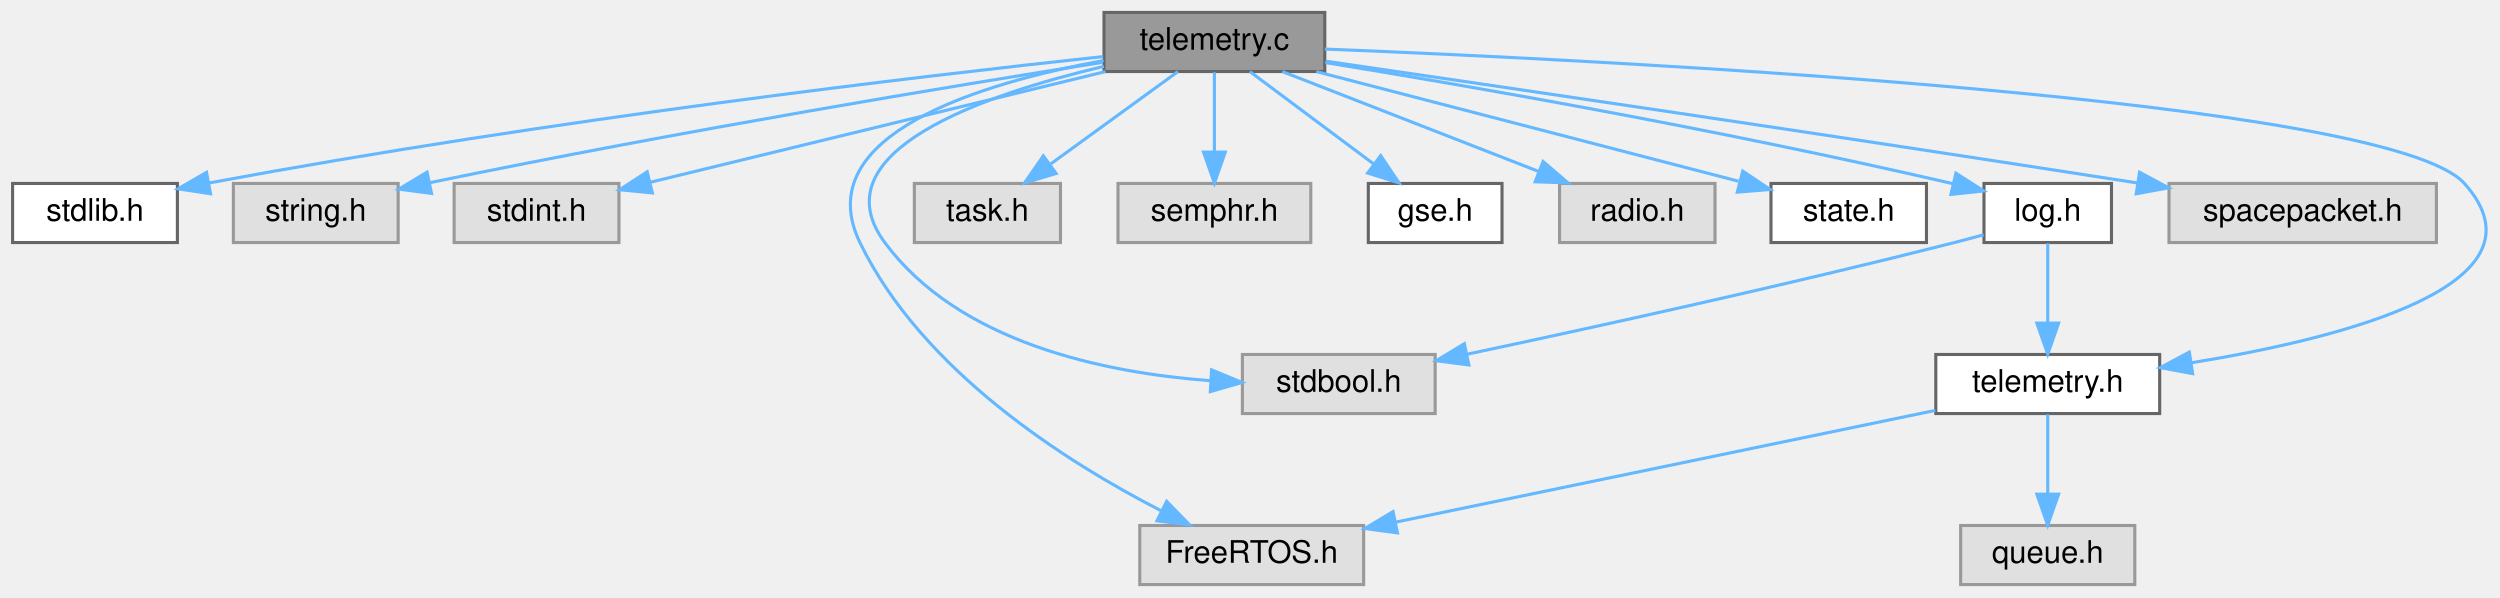
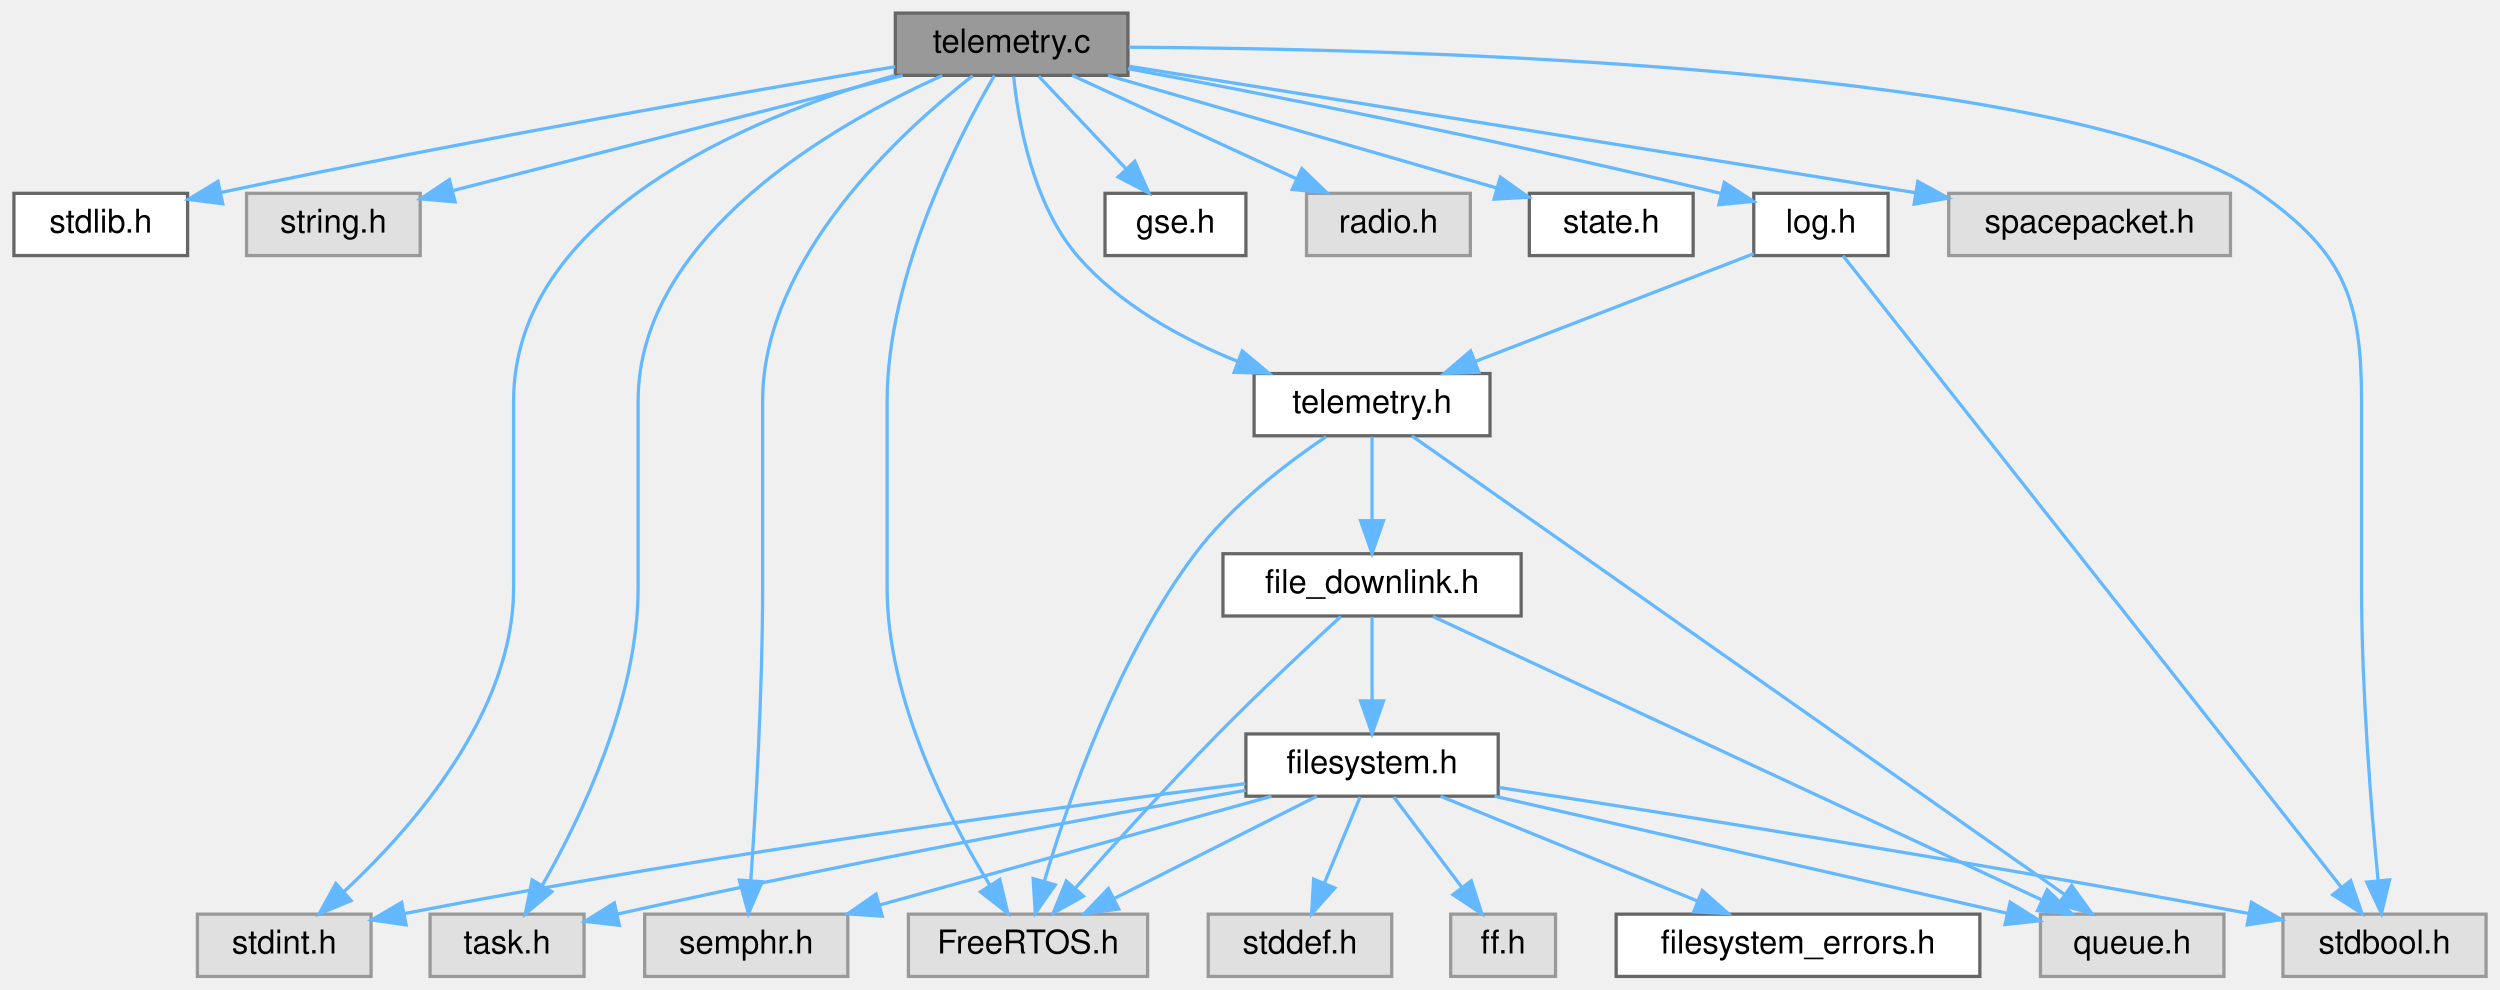
- <svg xmlns="http://www.w3.org/2000/svg" xmlns:xlink="http://www.w3.org/1999/xlink" width="804pt" height="192pt" viewBox="0.00 0.00 803.90 192.00">
-   <g id="graph0" class="graph" transform="scale(1 1) rotate(0) translate(4 188)">
+ <svg xmlns="http://www.w3.org/2000/svg" xmlns:xlink="http://www.w3.org/1999/xlink" width="763pt" height="302pt" viewBox="0.00 0.00 762.50 302.00">
+   <g id="graph0" class="graph" transform="scale(1 1) rotate(0) translate(4 298)">
    <g id="Node000001" class="node">
      <g id="a_Node000001">
        <a xlink:title=" ">
-           <polygon fill="#999999" stroke="#666666" points="422,-184 351,-184 351,-165 422,-165 422,-184" />
-           <text text-anchor="middle" x="386.5" y="-172" font-family="Helvetica,sans-Serif" font-size="10.00">telemetry.c</text>
+           <polygon fill="#999999" stroke="#666666" points="340,-294 269,-294 269,-275 340,-275 340,-294" />
+           <text text-anchor="middle" x="304.5" y="-282" font-family="Helvetica,sans-Serif" font-size="10.00">telemetry.c</text>
        </a>
      </g>
    </g>
    <g id="Node000002" class="node">
      <g id="a_Node000002">
        <a xlink:href="stdlib_8h.html" target="_top" xlink:title=" ">
-           <polygon fill="white" stroke="#666666" points="53,-129 0,-129 0,-110 53,-110 53,-129" />
-           <text text-anchor="middle" x="26.5" y="-117" font-family="Helvetica,sans-Serif" font-size="10.00">stdlib.h</text>
+           <polygon fill="white" stroke="#666666" points="53,-239 0,-239 0,-220 53,-220 53,-239" />
+           <text text-anchor="middle" x="26.5" y="-227" font-family="Helvetica,sans-Serif" font-size="10.00">stdlib.h</text>
        </a>
      </g>
    </g>
    <g id="edge1_Node000001_Node000002" class="edge">
      <g id="a_edge1_Node000001_Node000002">
        <a xlink:title=" ">
-           <path fill="none" stroke="#63b8ff" d="M350.72,-169.81C292.41,-163.54 173.11,-149.61 63.12,-129.15" />
-           <polygon fill="#63b8ff" stroke="#63b8ff" points="63.67,-125.69 53.19,-127.28 62.37,-132.57 63.67,-125.69" />
+           <path fill="none" stroke="#63b8ff" d="M268.96,-277.65C223.46,-270.01 141.95,-255.85 63.29,-239.29" />
+           <polygon fill="#63b8ff" stroke="#63b8ff" points="63.73,-235.81 53.22,-237.15 62.27,-242.65 63.73,-235.81" />
        </a>
      </g>
    </g>
    <g id="Node000003" class="node">
      <g id="a_Node000003">
        <a xlink:title=" ">
-           <polygon fill="#e0e0e0" stroke="#999999" points="124,-129 71,-129 71,-110 124,-110 124,-129" />
-           <text text-anchor="middle" x="97.5" y="-117" font-family="Helvetica,sans-Serif" font-size="10.00">string.h</text>
+           <polygon fill="#e0e0e0" stroke="#999999" points="124,-239 71,-239 71,-220 124,-220 124,-239" />
+           <text text-anchor="middle" x="97.5" y="-227" font-family="Helvetica,sans-Serif" font-size="10.00">string.h</text>
        </a>
      </g>
    </g>
    <g id="edge2_Node000001_Node000003" class="edge">
      <g id="a_edge2_Node000001_Node000003">
        <a xlink:title=" ">
-           <path fill="none" stroke="#63b8ff" d="M350.61,-167.96C303.16,-160.48 216.75,-146.28 134.02,-129.22" />
-           <polygon fill="#63b8ff" stroke="#63b8ff" points="134.72,-125.79 124.21,-127.18 133.29,-132.64 134.72,-125.79" />
+           <path fill="none" stroke="#63b8ff" d="M271.24,-274.98C233.68,-265.37 172.76,-249.77 133.94,-239.83" />
+           <polygon fill="#63b8ff" stroke="#63b8ff" points="134.65,-236.4 124.09,-237.31 132.91,-243.18 134.65,-236.4" />
        </a>
      </g>
    </g>
    <g id="Node000004" class="node">
      <g id="a_Node000004">
        <a xlink:title=" ">
-           <polygon fill="#e0e0e0" stroke="#999999" points="195,-129 142,-129 142,-110 195,-110 195,-129" />
-           <text text-anchor="middle" x="168.5" y="-117" font-family="Helvetica,sans-Serif" font-size="10.00">stdint.h</text>
+           <polygon fill="#e0e0e0" stroke="#999999" points="109,-19 56,-19 56,0 109,0 109,-19" />
+           <text text-anchor="middle" x="82.5" y="-7" font-family="Helvetica,sans-Serif" font-size="10.00">stdint.h</text>
        </a>
      </g>
    </g>
    <g id="edge3_Node000001_Node000004" class="edge">
      <g id="a_edge3_Node000001_Node000004">
        <a xlink:title=" ">
-           <path fill="none" stroke="#63b8ff" d="M351.47,-164.98C311.31,-155.22 245.77,-139.29 205,-129.37" />
-           <polygon fill="#63b8ff" stroke="#63b8ff" points="205.74,-125.95 195.19,-126.99 204.08,-132.75 205.74,-125.95" />
+           <path fill="none" stroke="#63b8ff" d="M268.86,-275.03C223.94,-261.99 152.5,-232.31 152.5,-175.5 152.5,-175.5 152.5,-175.5 152.5,-118.5 152.5,-80.43 121.49,-45.19 100.75,-25.89" />
+           <polygon fill="#63b8ff" stroke="#63b8ff" points="102.92,-23.13 93.13,-19.07 98.25,-28.34 102.92,-23.13" />
        </a>
      </g>
    </g>
    <g id="Node000005" class="node">
      <g id="a_Node000005">
        <a xlink:title=" ">
-           <polygon fill="#e0e0e0" stroke="#999999" points="457.5,-74 395.5,-74 395.5,-55 457.5,-55 457.5,-74" />
-           <text text-anchor="middle" x="426.5" y="-62" font-family="Helvetica,sans-Serif" font-size="10.00">stdbool.h</text>
+           <polygon fill="#e0e0e0" stroke="#999999" points="754.5,-19 692.5,-19 692.5,0 754.5,0 754.5,-19" />
+           <text text-anchor="middle" x="723.5" y="-7" font-family="Helvetica,sans-Serif" font-size="10.00">stdbool.h</text>
        </a>
      </g>
    </g>
    <g id="edge4_Node000001_Node000005" class="edge">
      <g id="a_edge4_Node000001_Node000005">
        <a xlink:title=" ">
-           <path fill="none" stroke="#63b8ff" d="M350.96,-166.66C312.34,-157.58 258.86,-139.22 280.5,-110 304.37,-77.77 351.04,-68.1 385.22,-65.57" />
-           <polygon fill="#63b8ff" stroke="#63b8ff" points="385.59,-69.06 395.38,-65 385.2,-62.07 385.59,-69.06" />
+           <path fill="none" stroke="#63b8ff" d="M340.26,-283.59C424.11,-283.14 630.48,-277.98 685.5,-239 711.12,-220.84 716.5,-206.91 716.5,-175.5 716.5,-175.5 716.5,-175.5 716.5,-118.5 716.5,-87.12 719.48,-50.73 721.55,-29.21" />
+           <polygon fill="#63b8ff" stroke="#63b8ff" points="725.04,-29.47 722.56,-19.17 718.08,-28.77 725.04,-29.47" />
        </a>
      </g>
    </g>
    <g id="Node000006" class="node">
      <g id="a_Node000006">
        <a xlink:title=" ">
-           <polygon fill="#e0e0e0" stroke="#999999" points="434.5,-19 362.5,-19 362.5,0 434.5,0 434.5,-19" />
-           <text text-anchor="middle" x="398.5" y="-7" font-family="Helvetica,sans-Serif" font-size="10.00">FreeRTOS.h</text>
+           <polygon fill="#e0e0e0" stroke="#999999" points="346,-19 273,-19 273,0 346,0 346,-19" />
+           <text text-anchor="middle" x="309.5" y="-7" font-family="Helvetica,sans-Serif" font-size="10.00">FreeRTOS.h</text>
        </a>
      </g>
    </g>
    <g id="edge5_Node000001_Node000006" class="edge">
      <g id="a_edge5_Node000001_Node000006">
        <a xlink:title=" ">
-           <path fill="none" stroke="#63b8ff" d="M350.86,-168.55C311.49,-161.29 255.71,-144.66 272.5,-110 292.46,-68.81 338.66,-39.52 369.23,-23.81" />
-           <polygon fill="#63b8ff" stroke="#63b8ff" points="371.14,-26.77 378.55,-19.19 368.03,-20.5 371.14,-26.77" />
+           <path fill="none" stroke="#63b8ff" d="M299.22,-274.9C288.77,-257.07 266.5,-214.46 266.5,-175.5 266.5,-175.5 266.5,-175.5 266.5,-118.5 266.5,-84.53 285.09,-48.53 297.83,-27.87" />
+           <polygon fill="#63b8ff" stroke="#63b8ff" points="300.89,-29.58 303.34,-19.27 295,-25.8 300.89,-29.58" />
        </a>
      </g>
    </g>
    <g id="Node000007" class="node">
      <g id="a_Node000007">
        <a xlink:title=" ">
-           <polygon fill="#e0e0e0" stroke="#999999" points="337,-129 290,-129 290,-110 337,-110 337,-129" />
-           <text text-anchor="middle" x="313.5" y="-117" font-family="Helvetica,sans-Serif" font-size="10.00">task.h</text>
+           <polygon fill="#e0e0e0" stroke="#999999" points="174,-19 127,-19 127,0 174,0 174,-19" />
+           <text text-anchor="middle" x="150.5" y="-7" font-family="Helvetica,sans-Serif" font-size="10.00">task.h</text>
        </a>
      </g>
    </g>
    <g id="edge6_Node000001_Node000007" class="edge">
      <g id="a_edge6_Node000001_Node000007">
        <a xlink:title=" ">
-           <path fill="none" stroke="#63b8ff" d="M374.77,-164.98C363.77,-157 347.08,-144.88 333.9,-135.31" />
-           <polygon fill="#63b8ff" stroke="#63b8ff" points="335.59,-132.21 325.44,-129.17 331.48,-137.88 335.59,-132.21" />
+           <path fill="none" stroke="#63b8ff" d="M283.32,-274.95C250.36,-260.06 190.5,-226.07 190.5,-175.5 190.5,-175.5 190.5,-175.5 190.5,-118.5 190.5,-84.67 173.03,-48.38 161.18,-27.66" />
+           <polygon fill="#63b8ff" stroke="#63b8ff" points="164.18,-25.86 156.06,-19.06 158.16,-29.44 164.18,-25.86" />
        </a>
      </g>
    </g>
    <g id="Node000008" class="node">
      <g id="a_Node000008">
        <a xlink:title=" ">
-           <polygon fill="#e0e0e0" stroke="#999999" points="417.5,-129 355.5,-129 355.5,-110 417.5,-110 417.5,-129" />
-           <text text-anchor="middle" x="386.5" y="-117" font-family="Helvetica,sans-Serif" font-size="10.00">semphr.h</text>
+           <polygon fill="#e0e0e0" stroke="#999999" points="254.5,-19 192.5,-19 192.5,0 254.5,0 254.5,-19" />
+           <text text-anchor="middle" x="223.5" y="-7" font-family="Helvetica,sans-Serif" font-size="10.00">semphr.h</text>
        </a>
      </g>
    </g>
    <g id="edge7_Node000001_Node000008" class="edge">
      <g id="a_edge7_Node000001_Node000008">
        <a xlink:title=" ">
-           <path fill="none" stroke="#63b8ff" d="M386.5,-164.75C386.5,-157.8 386.5,-147.85 386.5,-139.13" />
-           <polygon fill="#63b8ff" stroke="#63b8ff" points="390,-139.09 386.5,-129.09 383,-139.09 390,-139.09" />
+           <path fill="none" stroke="#63b8ff" d="M292.62,-274.88C271.25,-258.26 228.5,-219.52 228.5,-175.5 228.5,-175.5 228.5,-175.5 228.5,-118.5 228.5,-87.16 226.37,-50.75 224.89,-29.22" />
+           <polygon fill="#63b8ff" stroke="#63b8ff" points="228.38,-28.9 224.17,-19.17 221.4,-29.4 228.38,-28.9" />
        </a>
      </g>
    </g>
    <g id="Node000009" class="node">
      <g id="a_Node000009">
        <a xlink:href="gse_8h.html" target="_top" xlink:title="Handles hardline communication over USB.">
-           <polygon fill="white" stroke="#666666" points="479,-129 436,-129 436,-110 479,-110 479,-129" />
-           <text text-anchor="middle" x="457.5" y="-117" font-family="Helvetica,sans-Serif" font-size="10.00">gse.h</text>
+           <polygon fill="white" stroke="#666666" points="376,-239 333,-239 333,-220 376,-220 376,-239" />
+           <text text-anchor="middle" x="354.5" y="-227" font-family="Helvetica,sans-Serif" font-size="10.00">gse.h</text>
        </a>
      </g>
    </g>
    <g id="edge8_Node000001_Node000009" class="edge">
      <g id="a_edge8_Node000001_Node000009">
        <a xlink:title=" ">
-           <path fill="none" stroke="#63b8ff" d="M397.91,-164.98C408.61,-157 424.84,-144.88 437.66,-135.31" />
-           <polygon fill="#63b8ff" stroke="#63b8ff" points="439.97,-137.96 445.89,-129.17 435.78,-132.35 439.97,-137.96" />
+           <path fill="none" stroke="#63b8ff" d="M312.76,-274.75C319.96,-267.11 330.61,-255.82 339.35,-246.56" />
+           <polygon fill="#63b8ff" stroke="#63b8ff" points="342.08,-248.76 346.4,-239.09 336.99,-243.96 342.08,-248.76" />
        </a>
      </g>
    </g>
    <g id="Node000010" class="node">
      <g id="a_Node000010">
        <a xlink:title=" ">
-           <polygon fill="#e0e0e0" stroke="#999999" points="547.5,-129 497.5,-129 497.5,-110 547.5,-110 547.5,-129" />
-           <text text-anchor="middle" x="522.5" y="-117" font-family="Helvetica,sans-Serif" font-size="10.00">radio.h</text>
+           <polygon fill="#e0e0e0" stroke="#999999" points="444.5,-239 394.5,-239 394.5,-220 444.5,-220 444.5,-239" />
+           <text text-anchor="middle" x="419.5" y="-227" font-family="Helvetica,sans-Serif" font-size="10.00">radio.h</text>
        </a>
      </g>
    </g>
    <g id="edge9_Node000001_Node000010" class="edge">
      <g id="a_edge9_Node000001_Node000010">
        <a xlink:title=" ">
-           <path fill="none" stroke="#63b8ff" d="M408.35,-164.98C430.62,-156.3 465.4,-142.75 490.72,-132.88" />
-           <polygon fill="#63b8ff" stroke="#63b8ff" points="492.21,-136.06 500.25,-129.17 489.66,-129.54 492.21,-136.06" />
+           <path fill="none" stroke="#63b8ff" d="M322.98,-274.98C341.48,-266.46 370.18,-253.23 391.48,-243.41" />
+           <polygon fill="#63b8ff" stroke="#63b8ff" points="393.07,-246.53 400.69,-239.17 390.14,-240.18 393.07,-246.53" />
        </a>
      </g>
    </g>
    <g id="Node000011" class="node">
      <g id="a_Node000011">
        <a xlink:href="state_8h.html" target="_top" xlink:title=" ">
-           <polygon fill="white" stroke="#666666" points="615.5,-129 565.5,-129 565.5,-110 615.5,-110 615.5,-129" />
-           <text text-anchor="middle" x="590.5" y="-117" font-family="Helvetica,sans-Serif" font-size="10.00">state.h</text>
+           <polygon fill="white" stroke="#666666" points="512.5,-239 462.5,-239 462.5,-220 512.5,-220 512.5,-239" />
+           <text text-anchor="middle" x="487.5" y="-227" font-family="Helvetica,sans-Serif" font-size="10.00">state.h</text>
        </a>
      </g>
    </g>
    <g id="edge10_Node000001_Node000011" class="edge">
      <g id="a_edge10_Node000001_Node000011">
        <a xlink:title=" ">
-           <path fill="none" stroke="#63b8ff" d="M419.28,-164.98C456.44,-155.33 516.82,-139.64 555.06,-129.71" />
-           <polygon fill="#63b8ff" stroke="#63b8ff" points="556.42,-132.97 565.22,-127.07 554.66,-126.2 556.42,-132.97" />
+           <path fill="none" stroke="#63b8ff" d="M333.9,-274.98C366.27,-265.61 418.27,-250.55 452.66,-240.59" />
+           <polygon fill="#63b8ff" stroke="#63b8ff" points="453.66,-243.94 462.29,-237.8 451.72,-237.22 453.66,-243.94" />
        </a>
      </g>
    </g>
    <g id="Node000012" class="node">
      <g id="a_Node000012">
        <a xlink:href="telemetry_8h.html" target="_top" xlink:title="Functions for packaging and queuing telemetry packets for sending.">
-           <polygon fill="white" stroke="#666666" points="690.5,-74 618.5,-74 618.5,-55 690.5,-55 690.5,-74" />
-           <text text-anchor="middle" x="654.5" y="-62" font-family="Helvetica,sans-Serif" font-size="10.00">telemetry.h</text>
+           <polygon fill="white" stroke="#666666" points="450.5,-184 378.5,-184 378.5,-165 450.5,-165 450.5,-184" />
+           <text text-anchor="middle" x="414.5" y="-172" font-family="Helvetica,sans-Serif" font-size="10.00">telemetry.h</text>
        </a>
      </g>
    </g>
    <g id="edge11_Node000001_Node000012" class="edge">
      <g id="a_edge11_Node000001_Node000012">
        <a xlink:title=" ">
-           <path fill="none" stroke="#63b8ff" d="M422.04,-172.22C515.78,-168.49 764.23,-156.1 788.5,-129 817.5,-96.61 749.94,-79.32 700.58,-71.31" />
-           <polygon fill="#63b8ff" stroke="#63b8ff" points="701.1,-67.84 690.68,-69.78 700.03,-74.76 701.1,-67.84" />
+           <path fill="none" stroke="#63b8ff" d="M305.12,-274.65C306.48,-261.33 310.81,-235.98 324.5,-220 337.32,-205.03 356.37,-194.61 373.65,-187.63" />
+           <polygon fill="#63b8ff" stroke="#63b8ff" points="374.89,-190.9 383.02,-184.1 372.42,-184.35 374.89,-190.9" />
+         </a>
+       </g>
+     </g>
+     <g id="Node000019" class="node">
+       <g id="a_Node000019">
+         <a xlink:title=" ">
+           <polygon fill="#e0e0e0" stroke="#999999" points="676.5,-239 590.5,-239 590.5,-220 676.5,-220 676.5,-239" />
+           <text text-anchor="middle" x="633.5" y="-227" font-family="Helvetica,sans-Serif" font-size="10.00">spacepacket.h</text>
+         </a>
+       </g>
+     </g>
+     <g id="edge27_Node000001_Node000019" class="edge">
+       <g id="a_edge27_Node000001_Node000019">
+         <a xlink:title=" ">
+           <path fill="none" stroke="#63b8ff" d="M340.36,-277.77C391.31,-269.62 487.86,-254.16 580.29,-239.19" />
+           <polygon fill="#63b8ff" stroke="#63b8ff" points="581.06,-242.61 590.37,-237.56 579.94,-235.7 581.06,-242.61" />
+         </a>
+       </g>
+     </g>
+     <g id="Node000020" class="node">
+       <g id="a_Node000020">
+         <a xlink:href="log_8h.html" target="_top" xlink:title=" ">
+           <polygon fill="white" stroke="#666666" points="572,-239 531,-239 531,-220 572,-220 572,-239" />
+           <text text-anchor="middle" x="551.5" y="-227" font-family="Helvetica,sans-Serif" font-size="10.00">log.h</text>
+         </a>
+       </g>
+     </g>
+     <g id="edge28_Node000001_Node000020" class="edge">
+       <g id="a_edge28_Node000001_Node000020">
+         <a xlink:title=" ">
+           <path fill="none" stroke="#63b8ff" d="M340.01,-277.05C381.2,-269.39 451.32,-255.78 521.06,-238.95" />
+           <polygon fill="#63b8ff" stroke="#63b8ff" points="522.01,-242.32 530.9,-236.55 520.35,-235.52 522.01,-242.32" />
+         </a>
+       </g>
+     </g>
+     <g id="edge12_Node000012_Node000006" class="edge">
+       <g id="a_edge12_Node000012_Node000006">
+         <a xlink:title=" ">
+           <path fill="none" stroke="#63b8ff" d="M400.49,-164.75C388.54,-156.69 371.59,-143.77 360.5,-129 336.94,-97.62 321.75,-53.7 314.5,-29.1" />
+           <polygon fill="#63b8ff" stroke="#63b8ff" points="317.81,-27.94 311.72,-19.26 311.07,-29.84 317.81,-27.94" />
+         </a>
+       </g>
+     </g>
+     <g id="Node000013" class="node">
+       <g id="a_Node000013">
+         <a xlink:title=" ">
+           <polygon fill="#e0e0e0" stroke="#999999" points="674.5,-19 618.5,-19 618.5,0 674.5,0 674.5,-19" />
+           <text text-anchor="middle" x="646.5" y="-7" font-family="Helvetica,sans-Serif" font-size="10.00">queue.h</text>
+         </a>
+       </g>
+     </g>
+     <g id="edge13_Node000012_Node000013" class="edge">
+       <g id="a_edge13_Node000012_Node000013">
+         <a xlink:title=" ">
+           <path fill="none" stroke="#63b8ff" d="M426.65,-164.97C464.22,-138.57 578.87,-58.02 625.97,-24.93" />
+           <polygon fill="#63b8ff" stroke="#63b8ff" points="628.02,-27.76 634.19,-19.15 624,-22.03 628.02,-27.76" />
        </a>
      </g>
    </g>
    <g id="Node000014" class="node">
      <g id="a_Node000014">
-         <a xlink:title=" ">
-           <polygon fill="#e0e0e0" stroke="#999999" points="779.5,-129 693.5,-129 693.5,-110 779.5,-110 779.5,-129" />
-           <text text-anchor="middle" x="736.5" y="-117" font-family="Helvetica,sans-Serif" font-size="10.00">spacepacket.h</text>
-         </a>
-       </g>
-     </g>
-     <g id="edge14_Node000001_Node000014" class="edge">
-       <g id="a_edge14_Node000001_Node000014">
-         <a xlink:title=" ">
-           <path fill="none" stroke="#63b8ff" d="M422.3,-168.32C476.48,-160.44 582.78,-144.84 683.35,-129.16" />
-           <polygon fill="#63b8ff" stroke="#63b8ff" points="684.04,-132.6 693.38,-127.6 682.96,-125.68 684.04,-132.6" />
+         <a xlink:href="file__downlink_8h.html" target="_top" xlink:title=" ">
+           <polygon fill="white" stroke="#666666" points="460,-129 369,-129 369,-110 460,-110 460,-129" />
+           <text text-anchor="middle" x="414.5" y="-117" font-family="Helvetica,sans-Serif" font-size="10.00">file_downlink.h</text>
+         </a>
+       </g>
+     </g>
+     <g id="edge14_Node000012_Node000014" class="edge">
+       <g id="a_edge14_Node000012_Node000014">
+         <a xlink:title=" ">
+           <path fill="none" stroke="#63b8ff" d="M414.5,-164.75C414.5,-157.8 414.5,-147.85 414.5,-139.13" />
+           <polygon fill="#63b8ff" stroke="#63b8ff" points="418,-139.09 414.5,-129.09 411,-139.09 418,-139.09" />
+         </a>
+       </g>
+     </g>
+     <g id="edge15_Node000014_Node000006" class="edge">
+       <g id="a_edge15_Node000014_Node000006">
+         <a xlink:title=" ">
+           <path fill="none" stroke="#63b8ff" d="M404.94,-109.83C395.31,-101 380.1,-86.83 367.5,-74 352.22,-58.45 335.5,-39.98 323.96,-26.98" />
+           <polygon fill="#63b8ff" stroke="#63b8ff" points="326.43,-24.49 317.19,-19.31 321.18,-29.12 326.43,-24.49" />
+         </a>
+       </g>
+     </g>
+     <g id="edge16_Node000014_Node000013" class="edge">
+       <g id="a_edge16_Node000014_Node000013">
+         <a xlink:title=" ">
+           <path fill="none" stroke="#63b8ff" d="M433.09,-109.84C473.83,-90.88 571.15,-45.58 618.99,-23.31" />
+           <polygon fill="#63b8ff" stroke="#63b8ff" points="620.55,-26.44 628.14,-19.05 617.6,-20.09 620.55,-26.44" />
        </a>
      </g>
    </g>
    <g id="Node000015" class="node">
      <g id="a_Node000015">
-         <a xlink:href="log_8h.html" target="_top" xlink:title=" ">
-           <polygon fill="white" stroke="#666666" points="675,-129 634,-129 634,-110 675,-110 675,-129" />
-           <text text-anchor="middle" x="654.5" y="-117" font-family="Helvetica,sans-Serif" font-size="10.00">log.h</text>
-         </a>
-       </g>
-     </g>
-     <g id="edge15_Node000001_Node000015" class="edge">
-       <g id="a_edge15_Node000001_Node000015">
-         <a xlink:title=" ">
-           <path fill="none" stroke="#63b8ff" d="M422.2,-167.87C467.02,-160.57 546.44,-146.89 623.97,-128.93" />
-           <polygon fill="#63b8ff" stroke="#63b8ff" points="624.97,-132.29 633.91,-126.6 623.37,-125.48 624.97,-132.29" />
-         </a>
-       </g>
-     </g>
-     <g id="edge12_Node000012_Node000006" class="edge">
-       <g id="a_edge12_Node000012_Node000006">
-         <a xlink:title=" ">
-           <path fill="none" stroke="#63b8ff" d="M618.36,-56.02C572.85,-46.6 494.58,-30.39 444.74,-20.07" />
-           <polygon fill="#63b8ff" stroke="#63b8ff" points="445.37,-16.63 434.87,-18.03 443.95,-23.48 445.37,-16.63" />
-         </a>
-       </g>
-     </g>
-     <g id="Node000013" class="node">
-       <g id="a_Node000013">
-         <a xlink:title=" ">
-           <polygon fill="#e0e0e0" stroke="#999999" points="682.5,-19 626.5,-19 626.5,0 682.5,0 682.5,-19" />
-           <text text-anchor="middle" x="654.5" y="-7" font-family="Helvetica,sans-Serif" font-size="10.00">queue.h</text>
-         </a>
-       </g>
-     </g>
-     <g id="edge13_Node000012_Node000013" class="edge">
-       <g id="a_edge13_Node000012_Node000013">
-         <a xlink:title=" ">
-           <path fill="none" stroke="#63b8ff" d="M654.5,-54.75C654.5,-47.8 654.5,-37.85 654.5,-29.13" />
-           <polygon fill="#63b8ff" stroke="#63b8ff" points="658,-29.09 654.5,-19.09 651,-29.09 658,-29.09" />
-         </a>
-       </g>
-     </g>
-     <g id="edge17_Node000015_Node000005" class="edge">
-       <g id="a_edge17_Node000015_Node000005">
-         <a xlink:title=" ">
-           <path fill="none" stroke="#63b8ff" d="M633.88,-112.5C630.75,-111.63 627.54,-110.77 624.5,-110 570.62,-96.32 507.95,-82.6 467.79,-74.09" />
-           <polygon fill="#63b8ff" stroke="#63b8ff" points="468.34,-70.63 457.83,-71.99 466.89,-77.48 468.34,-70.63" />
-         </a>
-       </g>
-     </g>
-     <g id="edge16_Node000015_Node000012" class="edge">
-       <g id="a_edge16_Node000015_Node000012">
-         <a xlink:title=" ">
-           <path fill="none" stroke="#63b8ff" d="M654.5,-109.75C654.5,-102.8 654.5,-92.85 654.5,-84.13" />
-           <polygon fill="#63b8ff" stroke="#63b8ff" points="658,-84.09 654.5,-74.09 651,-84.09 658,-84.09" />
+         <a xlink:href="filesystem_8h.html" target="_top" xlink:title="Handles file system operations and management.">
+           <polygon fill="white" stroke="#666666" points="453,-74 376,-74 376,-55 453,-55 453,-74" />
+           <text text-anchor="middle" x="414.5" y="-62" font-family="Helvetica,sans-Serif" font-size="10.00">filesystem.h</text>
+         </a>
+       </g>
+     </g>
+     <g id="edge17_Node000014_Node000015" class="edge">
+       <g id="a_edge17_Node000014_Node000015">
+         <a xlink:title=" ">
+           <path fill="none" stroke="#63b8ff" d="M414.5,-109.75C414.5,-102.8 414.5,-92.85 414.5,-84.13" />
+           <polygon fill="#63b8ff" stroke="#63b8ff" points="418,-84.09 414.5,-74.09 411,-84.09 418,-84.09" />
+         </a>
+       </g>
+     </g>
+     <g id="edge25_Node000015_Node000004" class="edge">
+       <g id="a_edge25_Node000015_Node000004">
+         <a xlink:title=" ">
+           <path fill="none" stroke="#63b8ff" d="M375.86,-58.83C320.9,-51.95 216.81,-38.01 119.23,-19.2" />
+           <polygon fill="#63b8ff" stroke="#63b8ff" points="119.68,-15.72 109.2,-17.24 118.34,-22.59 119.68,-15.72" />
+         </a>
+       </g>
+     </g>
+     <g id="edge26_Node000015_Node000005" class="edge">
+       <g id="a_edge26_Node000015_Node000005">
+         <a xlink:title=" ">
+           <path fill="none" stroke="#63b8ff" d="M453.35,-57.64C503.79,-49.91 594.79,-35.53 682.02,-19.21" />
+           <polygon fill="#63b8ff" stroke="#63b8ff" points="682.9,-22.61 692.08,-17.32 681.61,-15.73 682.9,-22.61" />
+         </a>
+       </g>
+     </g>
+     <g id="edge18_Node000015_Node000006" class="edge">
+       <g id="a_edge18_Node000015_Node000006">
+         <a xlink:title=" ">
+           <path fill="none" stroke="#63b8ff" d="M397.63,-54.98C380.89,-46.54 355,-33.47 335.61,-23.68" />
+           <polygon fill="#63b8ff" stroke="#63b8ff" points="337.18,-20.55 326.68,-19.17 334.03,-26.8 337.18,-20.55" />
+         </a>
+       </g>
+     </g>
+     <g id="edge20_Node000015_Node000007" class="edge">
+       <g id="a_edge20_Node000015_Node000007">
+         <a xlink:title=" ">
+           <path fill="none" stroke="#63b8ff" d="M375.93,-56.82C331.92,-49.04 257.58,-35.38 184.13,-19.02" />
+           <polygon fill="#63b8ff" stroke="#63b8ff" points="184.77,-15.58 174.25,-16.8 183.24,-22.41 184.77,-15.58" />
+         </a>
+       </g>
+     </g>
+     <g id="edge23_Node000015_Node000008" class="edge">
+       <g id="a_edge23_Node000015_Node000008">
+         <a xlink:title=" ">
+           <path fill="none" stroke="#63b8ff" d="M383.81,-54.98C351.33,-45.97 299.9,-31.7 264.09,-21.76" />
+           <polygon fill="#63b8ff" stroke="#63b8ff" points="265,-18.38 254.43,-19.08 263.13,-25.13 265,-18.38" />
+         </a>
+       </g>
+     </g>
+     <g id="edge19_Node000015_Node000013" class="edge">
+       <g id="a_edge19_Node000015_Node000013">
+         <a xlink:title=" ">
+           <path fill="none" stroke="#63b8ff" d="M451.89,-54.99C489.07,-46.51 548.03,-33.07 608.17,-19.3" />
+           <polygon fill="#63b8ff" stroke="#63b8ff" points="609.25,-22.64 618.22,-17 607.69,-15.82 609.25,-22.64" />
+         </a>
+       </g>
+     </g>
+     <g id="Node000016" class="node">
+       <g id="a_Node000016">
+         <a xlink:title=" ">
+           <polygon fill="#e0e0e0" stroke="#999999" points="470.5,-19 438.5,-19 438.5,0 470.5,0 470.5,-19" />
+           <text text-anchor="middle" x="454.5" y="-7" font-family="Helvetica,sans-Serif" font-size="10.00">ff.h</text>
+         </a>
+       </g>
+     </g>
+     <g id="edge21_Node000015_Node000016" class="edge">
+       <g id="a_edge21_Node000015_Node000016">
+         <a xlink:title=" ">
+           <path fill="none" stroke="#63b8ff" d="M421.11,-54.75C426.76,-47.26 435.04,-36.28 441.95,-27.13" />
+           <polygon fill="#63b8ff" stroke="#63b8ff" points="444.79,-29.18 448.02,-19.09 439.2,-24.96 444.79,-29.18" />
+         </a>
+       </g>
+     </g>
+     <g id="Node000017" class="node">
+       <g id="a_Node000017">
+         <a xlink:href="filesystem__errors_8h.html" target="_top" xlink:title=" ">
+           <polygon fill="white" stroke="#666666" points="600,-19 489,-19 489,0 600,0 600,-19" />
+           <text text-anchor="middle" x="544.5" y="-7" font-family="Helvetica,sans-Serif" font-size="10.00">filesystem_errors.h</text>
+         </a>
+       </g>
+     </g>
+     <g id="edge22_Node000015_Node000017" class="edge">
+       <g id="a_edge22_Node000015_Node000017">
+         <a xlink:title=" ">
+           <path fill="none" stroke="#63b8ff" d="M435.39,-54.98C456.58,-46.34 489.63,-32.87 513.8,-23.02" />
+           <polygon fill="#63b8ff" stroke="#63b8ff" points="515.29,-26.19 523.23,-19.17 512.65,-19.7 515.29,-26.19" />
+         </a>
+       </g>
+     </g>
+     <g id="Node000018" class="node">
+       <g id="a_Node000018">
+         <a xlink:title=" ">
+           <polygon fill="#e0e0e0" stroke="#999999" points="420.5,-19 364.5,-19 364.5,0 420.5,0 420.5,-19" />
+           <text text-anchor="middle" x="392.5" y="-7" font-family="Helvetica,sans-Serif" font-size="10.00">stddef.h</text>
+         </a>
+       </g>
+     </g>
+     <g id="edge24_Node000015_Node000018" class="edge">
+       <g id="a_edge24_Node000015_Node000018">
+         <a xlink:title=" ">
+           <path fill="none" stroke="#63b8ff" d="M410.87,-54.75C407.92,-47.65 403.67,-37.4 399.99,-28.56" />
+           <polygon fill="#63b8ff" stroke="#63b8ff" points="403.13,-26.98 396.07,-19.09 396.67,-29.67 403.13,-26.98" />
+         </a>
+       </g>
+     </g>
+     <g id="edge30_Node000020_Node000005" class="edge">
+       <g id="a_edge30_Node000020_Node000005">
+         <a xlink:title=" ">
+           <path fill="none" stroke="#63b8ff" d="M558.24,-219.95C583.93,-187.4 675.92,-70.81 710.36,-27.16" />
+           <polygon fill="#63b8ff" stroke="#63b8ff" points="713.17,-29.24 716.62,-19.22 707.68,-24.91 713.17,-29.24" />
+         </a>
+       </g>
+     </g>
+     <g id="edge29_Node000020_Node000012" class="edge">
+       <g id="a_edge29_Node000020_Node000012">
+         <a xlink:title=" ">
+           <path fill="none" stroke="#63b8ff" d="M530.99,-220.57C508.49,-211.86 472.09,-197.78 445.97,-187.68" />
+           <polygon fill="#63b8ff" stroke="#63b8ff" points="447.1,-184.36 436.51,-184.02 444.58,-190.89 447.1,-184.36" />
        </a>
      </g>
    </g>
  </g>
</svg>
